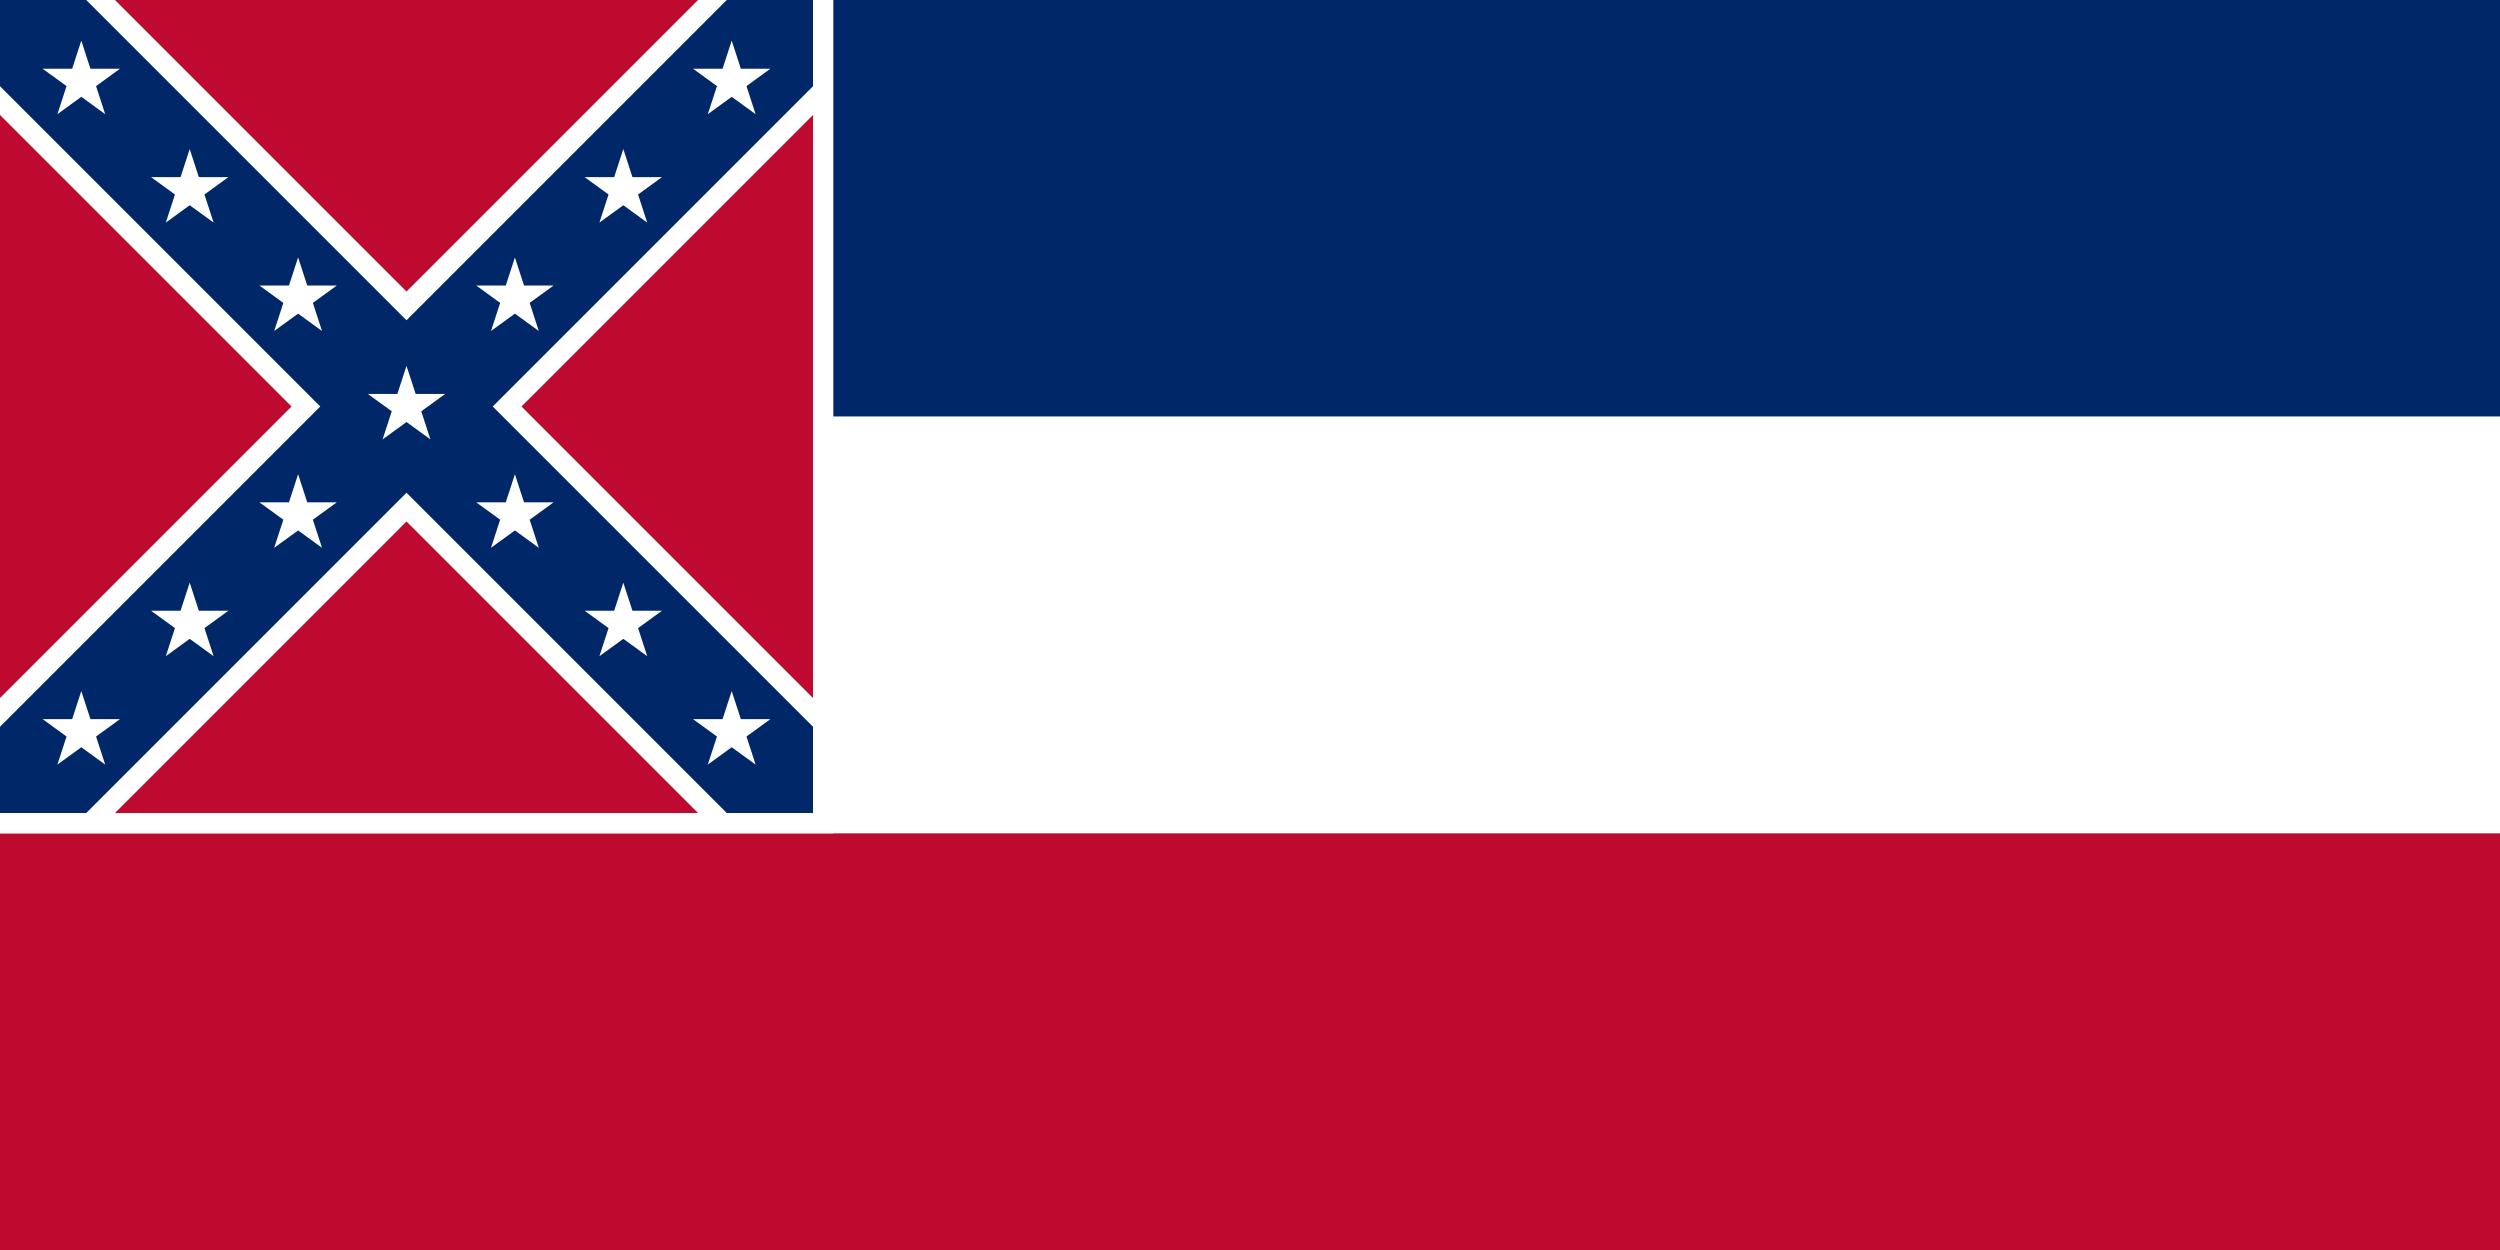
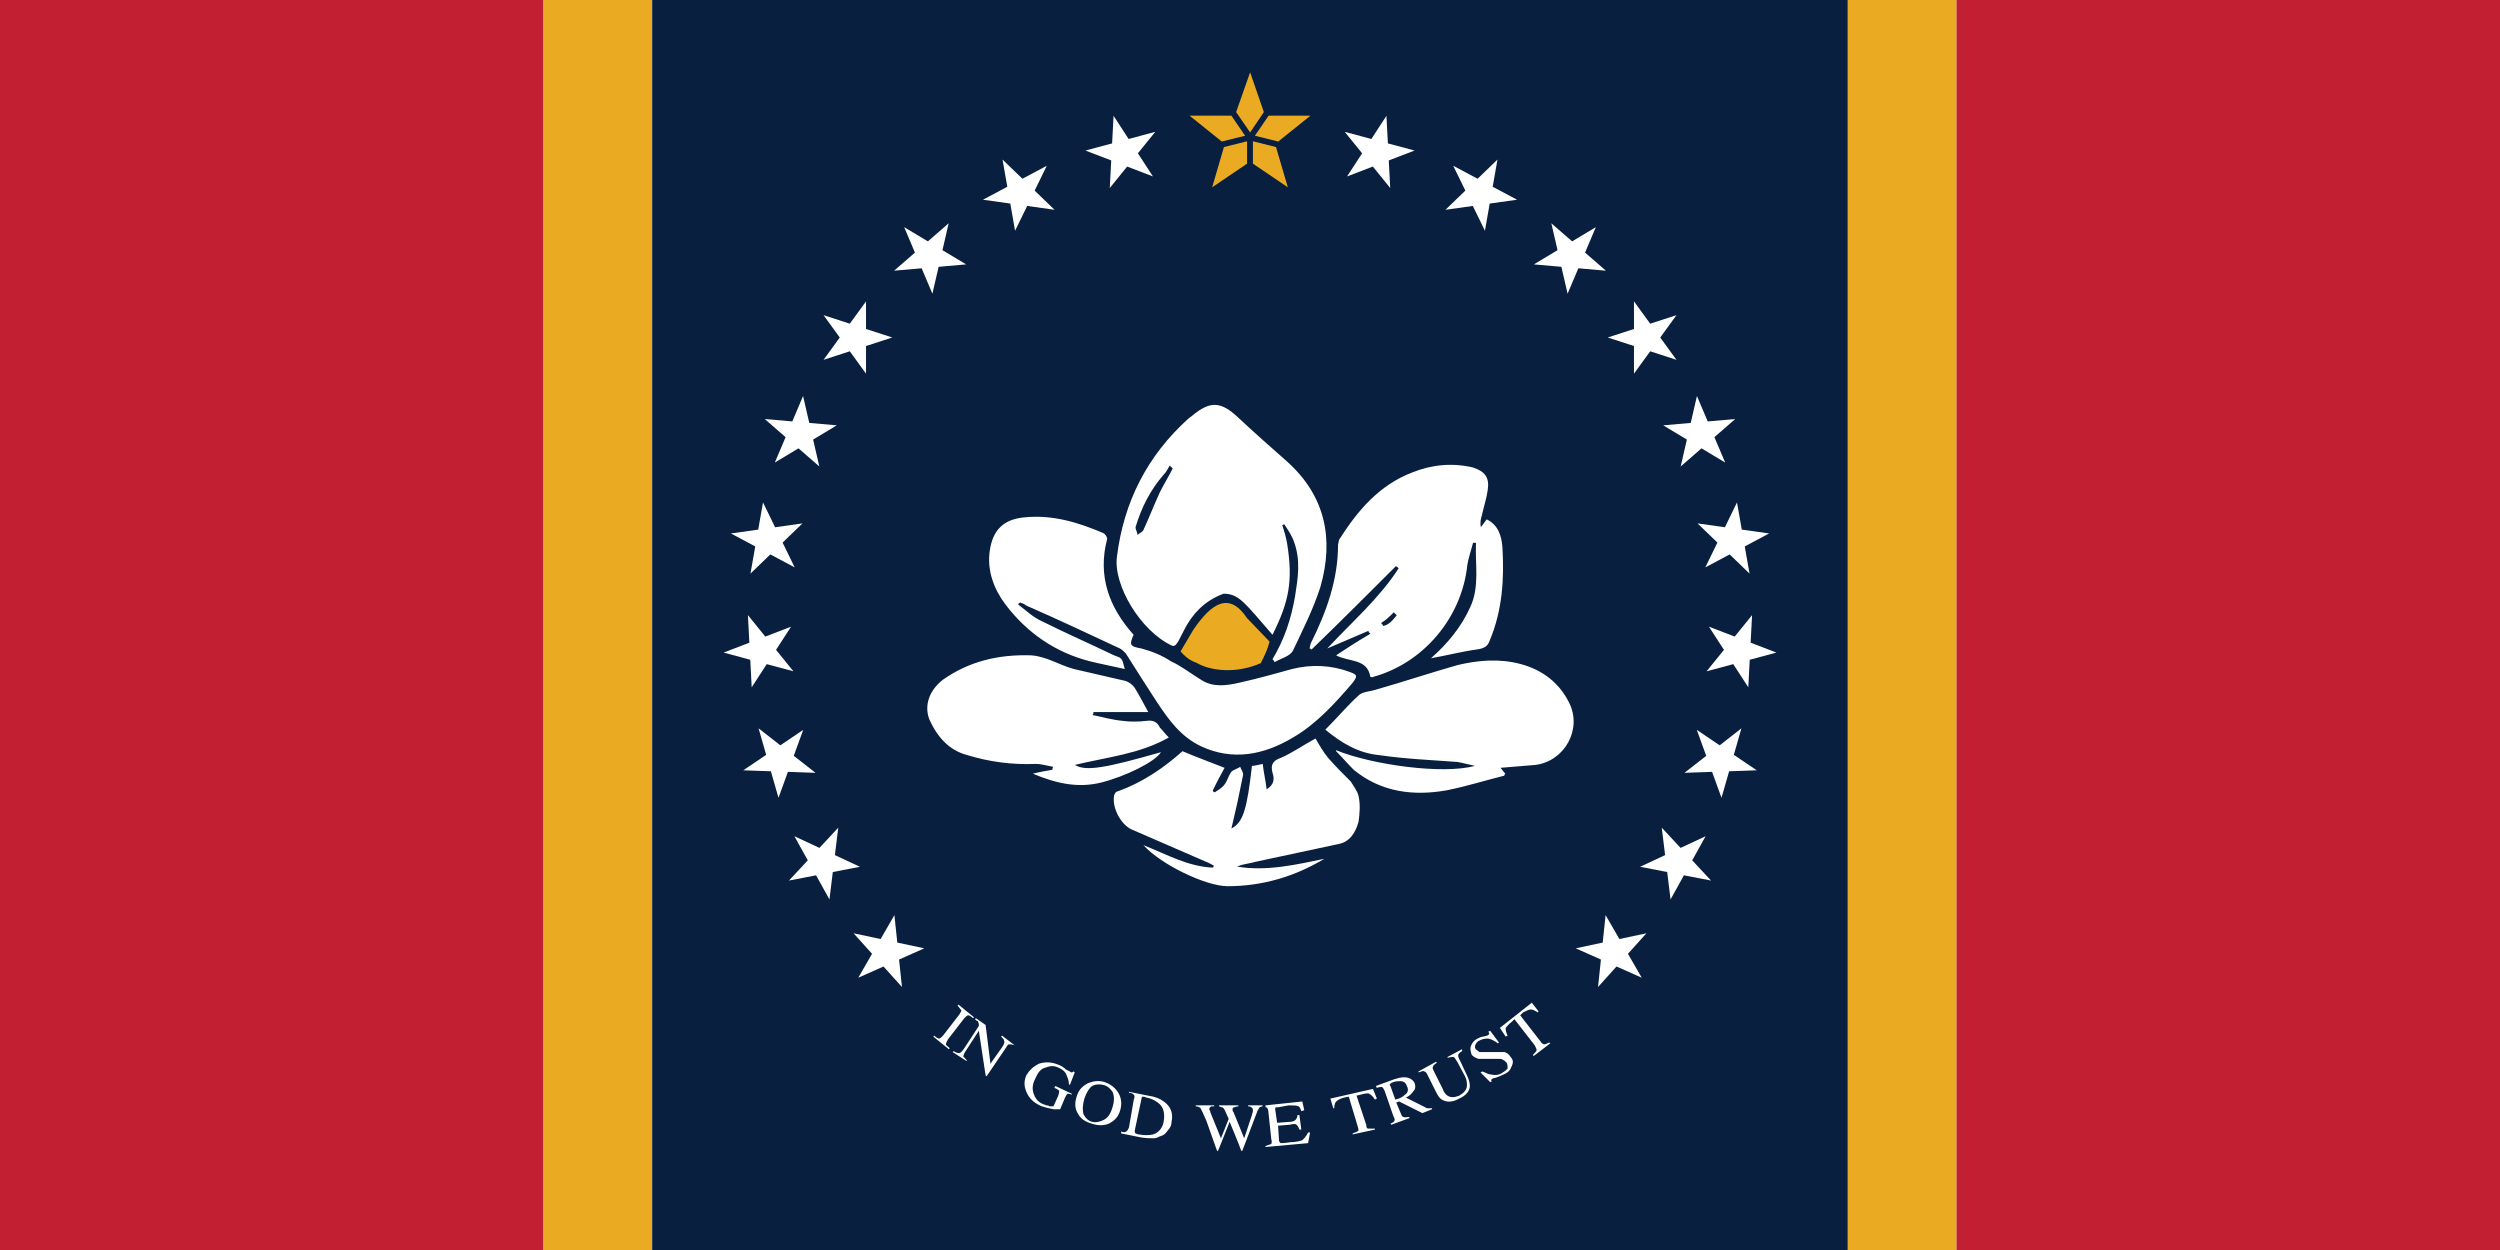
<svg xmlns="http://www.w3.org/2000/svg" xmlns:xlink="http://www.w3.org/1999/xlink" version="1.1" width="720" height="360" viewBox="0 0 720 360">
  <style>
- .blue{fill:rgb(0,40,104);}
- .red{fill:rgb(191,10,48);}
+ .blue{fill:rgb(8,31,64);}
+ .red{fill:rgb(194,31,50);}
.white{fill:rgb(255,255,255);}
+ .yellow{fill:rgb(234,171,34);}
</style>
  <defs>
+     <path id="magnolia" d="M -0.222 0.162 C -0.214 0.16 -0.208 0.159 -0.202 0.158 C -0.202 0.157 -0.202 0.156 -0.201 0.155 C -0.207 0.154 -0.213 0.152 -0.219 0.152 C -0.243 0.153 -0.266 0.15 -0.289 0.143 C -0.308 0.138 -0.32 0.124 -0.328 0.106 C -0.333 0.092 -0.328 0.077 -0.314 0.066 C -0.287 0.047 -0.257 0.04 -0.224 0.041 C -0.208 0.042 -0.195 0.051 -0.18 0.055 C -0.163 0.059 -0.145 0.063 -0.128 0.067 C -0.124 0.068 -0.12 0.071 -0.118 0.074 C -0.113 0.082 -0.109 0.09 -0.104 0.099 C -0.123 0.099 -0.142 0.099 -0.16 0.099 C -0.16 0.1 -0.16 0.101 -0.161 0.102 C -0.151 0.104 -0.141 0.107 -0.13 0.108 C -0.123 0.109 -0.114 0.109 -0.106 0.108 C -0.099 0.107 -0.095 0.109 -0.092 0.115 C -0.089 0.118 -0.087 0.121 -0.083 0.125 C -0.113 0.142 -0.146 0.145 -0.179 0.153 C -0.168 0.16 -0.147 0.156 -0.091 0.14 C -0.097 0.15 -0.128 0.165 -0.152 0.171 C -0.176 0.177 -0.198 0.172 -0.222 0.162 Z M -0.069 0.139 C -0.055 0.145 -0.041 0.15 -0.026 0.156 C -0.03 0.163 -0.034 0.171 -0.038 0.179 C -0.038 0.18 -0.037 0.181 -0.036 0.181 C -0.033 0.179 -0.029 0.177 -0.026 0.173 C -0.023 0.169 -0.022 0.164 -0.019 0.16 C -0.017 0.158 -0.013 0.157 -0.01 0.155 C -0.009 0.158 -0.007 0.16 -0.007 0.163 C -0.009 0.173 -0.011 0.182 -0.013 0.192 C -0.015 0.201 -0.017 0.209 -0.019 0.218 C -0.007 0.212 -0.003 0.198 0.002 0.154 C 0.005 0.154 0.008 0.153 0.013 0.152 C 0.014 0.161 0.016 0.169 0.017 0.178 C 0.025 0.173 0.025 0.167 0.023 0.161 C 0.021 0.153 0.023 0.149 0.031 0.146 C 0.043 0.141 0.054 0.133 0.067 0.126 C 0.071 0.133 0.075 0.14 0.08 0.146 C 0.087 0.154 0.095 0.162 0.103 0.17 C 0.106 0.175 0.11 0.18 0.111 0.185 C 0.113 0.194 0.112 0.203 0.111 0.211 C 0.108 0.222 0.102 0.232 0.09 0.234 C 0.062 0.24 0.034 0.246 0.006 0.252 C -2.9999763E-4 0.254 -0.007 0.254 -0.013 0.257 C 0.017 0.262 0.047 0.255 0.076 0.249 C 0.046 0.267 0.013 0.277 -0.023 0.277 C -0.045 0.277 -0.091 0.255 -0.109 0.235 C -0.084 0.245 -0.063 0.257 -0.038 0.258 C -0.037 0.257 -0.037 0.256 -0.037 0.256 C -0.039 0.255 -0.042 0.253 -0.045 0.252 C -0.07 0.241 -0.096 0.23 -0.121 0.219 C -0.132 0.214 -0.141 0.197 -0.139 0.185 C -0.139 0.183 -0.137 0.18 -0.135 0.18 C -0.11 0.171 -0.088 0.156 -0.069 0.139 Z M 0.088 0.138 C 0.125 0.153 0.197 0.163 0.23 0.154 C 0.225 0.153 0.218 0.151 0.212 0.15 C 0.186 0.148 0.159 0.147 0.132 0.143 C 0.111 0.141 0.094 0.131 0.077 0.117 C 0.089 0.105 0.1 0.092 0.111 0.082 C 0.115 0.078 0.123 0.078 0.129 0.076 C 0.157 0.068 0.184 0.059 0.212 0.051 C 0.233 0.046 0.255 0.044 0.277 0.05 C 0.299 0.056 0.316 0.069 0.326 0.089 C 0.34 0.116 0.322 0.149 0.292 0.153 C 0.281 0.154 0.269 0.155 0.256 0.156 C 0.258 0.158 0.259 0.16 0.261 0.162 C 0.26 0.163 0.26 0.163 0.26 0.164 C 0.24 0.169 0.221 0.175 0.201 0.179 C 0.167 0.185 0.134 0.181 0.106 0.158 C 0.1 0.152 0.094 0.145 0.088 0.139 Z M 0.228 -0.074 C 0.226 -0.066 0.223 -0.058 0.222 -0.05 C 0.216 0.003 0.177 0.049 0.126 0.063 C 0.125 0.064 0.124 0.063 0.123 0.063 C 0.12 0.044 0.101 0.048 0.088 0.041 C 0.1 0.033 0.111 0.026 0.123 0.019 C 0.122 0.018 0.121 0.017 0.121 0.016 C 0.107 0.022 0.093 0.028 0.079 0.034 C 0.104 0.007 0.132 -0.017 0.152 -0.048 C 0.151 -0.049 0.15 -0.05 0.149 -0.05 C 0.121 -0.022 0.092 0.007 0.063 0.035 C 0.062 0.035 0.062 0.034 0.061 0.034 C 0.061 0.032 0.062 0.03 0.062 0.029 C 0.078 -0.003 0.09 -0.036 0.09 -0.072 C 0.09 -0.073 0.091 -0.076 0.091 -0.077 C 0.11 -0.107 0.132 -0.133 0.166 -0.146 C 0.186 -0.154 0.207 -0.156 0.228 -0.151 C 0.24 -0.147 0.245 -0.141 0.243 -0.128 C 0.242 -0.12 0.239 -0.111 0.237 -0.102 C 0.236 -0.099 0.235 -0.095 0.236 -0.09 C 0.238 -0.093 0.24 -0.095 0.242 -0.098 C 0.254 -0.092 0.257 -0.081 0.258 -0.07 C 0.26 -0.037 0.258 -0.005 0.245 0.026 C 0.243 0.032 0.239 0.034 0.232 0.035 C 0.217 0.037 0.202 0.041 0.185 0.044 C 0.202 0.029 0.216 0.012 0.225 -0.008 C 0.235 -0.029 0.23 -0.052 0.231 -0.074 C 0.23 -0.074 0.229 -0.074 0.228 -0.074 Z M 0.134 0.008 C 0.135 0.009 0.136 0.01 0.136 0.011 C 0.142 0.01 0.146 0.005 0.15 9.999983E-5 C 0.149 -8.0000015E-4 0.148 -0.002 0.147 -0.003 C 0.143 0.001 0.139 0.005 0.134 0.008 Z M -0.237 -0.011 C -0.229 -0.005 -0.222 0.002 -0.213 0.006 C -0.189 0.018 -0.164 0.029 -0.139 0.041 C -0.131 0.044 -0.131 0.043 -0.128 0.055 C -0.141 0.052 -0.152 0.05 -0.164 0.047 C -0.199 0.038 -0.228 0.018 -0.25 -0.011 C -0.262 -0.027 -0.269 -0.046 -0.266 -0.066 C -0.263 -0.087 -0.252 -0.098 -0.231 -0.1 C -0.202 -0.103 -0.176 -0.095 -0.15 -0.084 C -0.148 -0.083 -0.146 -0.08 -0.146 -0.078 C -0.156 -0.04 -0.144 -0.008 -0.119 0.02 C -0.124 0.031 -0.122 0.032 -0.111 0.034 C -0.1 0.037 -0.09 0.041 -0.081 0.047 C -0.07 0.052 -0.06 0.06 -0.05 0.066 C -0.038 0.074 -0.024 0.072 -0.011 0.069 C 0.007 0.065 0.025 0.06 0.043 0.055 C 0.063 0.05 0.083 0.051 0.102 0.058 C 0.11 0.061 0.11 0.062 0.105 0.069 C 0.087 0.09 0.068 0.111 0.044 0.125 C 0.014 0.143 -0.018 0.149 -0.05 0.134 C -0.071 0.124 -0.083 0.107 -0.095 0.089 C -0.106 0.072 -0.117 0.055 -0.127 0.039 C -0.129 0.037 -0.131 0.035 -0.133 0.034 C -0.165 0.019 -0.197 0.004 -0.229 -0.01 C -0.231 -0.012 -0.233 -0.012 -0.235 -0.013 C -0.236 -0.012 -0.237 -0.012 -0.237 -0.011 Z M 0.038 -0.157 C 0.021 -0.172 0.004 -0.187 -0.012 -0.202 C -0.03 -0.219 -0.041 -0.219 -0.059 -0.204 C -0.06 -0.203 -0.062 -0.202 -0.063 -0.201 C -0.105 -0.163 -0.129 -0.116 -0.136 -0.06 C -0.14 -0.031 -0.112 0.016 -0.08 0.031 C -0.07 0.036 -0.07 -0.006 -0.027 -0.022 C -0.011 -0.022 -0.005 -0.012 0.023 0.02 C 0.04 -0.014 0.044 -0.035 0.038 -0.073 C 0.037 -0.079 0.035 -0.086 0.033 -0.092 L 0.035 -0.093 C 0.039 -0.087 0.043 -0.081 0.045 -0.075 C 0.052 -0.056 0.049 -0.038 0.046 -0.019 C 0.042 0.004 0.035 0.025 0.023 0.045 C 0.024 0.046 0.025 0.047 0.025 0.048 C 0.032 0.044 0.041 0.042 0.044 0.036 C 0.054 0.015 0.065 -0.007 0.072 -0.029 C 0.086 -0.078 0.077 -0.122 0.038 -0.157 Z M -0.092 -0.126 C -0.098 -0.113 -0.103 -0.1 -0.109 -0.087 C -0.11 -0.085 -0.113 -0.084 -0.115 -0.082 C -0.115 -0.085 -0.117 -0.087 -0.117 -0.09 C -0.111 -0.11 -0.102 -0.128 -0.088 -0.144 C -0.085 -0.147 -0.084 -0.15 -0.082 -0.153 C -0.081 -0.152 -0.08 -0.151 -0.079 -0.15 C -0.083 -0.142 -0.088 -0.134 -0.092 -0.126 Z" />
+     <path id="magnolia2" d="M -0.071 0.037 L -0.058 0.015 C -0.039 -0.013 -0.021 -0.024 -0.003 0.003 L 0.02 0.027 C 0.018 0.035 0.015 0.041 0.011 0.049 C -0.014 0.06 -0.04 0.057 -0.054 0.049 C -0.059 0.047 -0.064 0.045 -0.071 0.037 Z" />
    <path id="star" d="M 0.0 -1.0 L 0.225 -0.309 L 0.951 -0.309 L 0.363 0.118 L 0.588 0.809 L 0.0 0.382 L -0.588 0.809 L -0.363 0.118 L -0.951 -0.309 L -0.225 -0.309 Z" />
+     <path id="star2" d="M 0.218 -0.374 L 0.002 -1 L -0.218 -0.374 L 0.002 -0.054 Z M -0.41 0.176 L -0.595 0.809 L -0.046 0.437 V 0.085 L -0.41 0.176 Z M -0.293 -0.318 H -0.951 L -0.444 0.089 L -0.077 -0.002 Z M 0.444 0.089 L 0.951 -0.318 H 0.293 L 0.077 -0.002 L 0.444 0.089 Z M 0.409 0.176 L 0.046 0.085 V 0.437 L 0.595 0.809 Z" />
+     <path id="text" d="M 0.258 0.416 L 0.291 0.39 L 0.298 0.399 L 0.297 0.4 C 0.294 0.398 0.292 0.397 0.29 0.397 C 0.288 0.397 0.286 0.398 0.282 0.4 L 0.279 0.403 L 0.3 0.43 C 0.301 0.432 0.303 0.433 0.304 0.433 C 0.305 0.433 0.307 0.432 0.309 0.431 L 0.31 0.432 L 0.293 0.445 L 0.292 0.444 C 0.294 0.442 0.296 0.44 0.296 0.439 C 0.296 0.438 0.295 0.436 0.294 0.434 L 0.273 0.407 L 0.27 0.41 C 0.267 0.412 0.265 0.415 0.264 0.416 C 0.264 0.418 0.264 0.42 0.266 0.424 L 0.264 0.425 Z M 0.24 0.461 C 0.243 0.462 0.246 0.464 0.248 0.464 C 0.253 0.465 0.257 0.465 0.261 0.462 C 0.263 0.461 0.265 0.459 0.266 0.458 C 0.266 0.456 0.266 0.454 0.265 0.452 C 0.263 0.45 0.262 0.449 0.259 0.448 C 0.258 0.448 0.255 0.448 0.25 0.448 L 0.242 0.448 C 0.24 0.448 0.238 0.448 0.236 0.448 C 0.233 0.447 0.231 0.446 0.229 0.444 C 0.228 0.441 0.227 0.438 0.228 0.435 C 0.229 0.432 0.231 0.429 0.235 0.427 C 0.237 0.426 0.239 0.425 0.241 0.425 C 0.244 0.424 0.245 0.424 0.245 0.424 C 0.246 0.423 0.247 0.423 0.247 0.422 C 0.247 0.422 0.247 0.421 0.246 0.42 L 0.248 0.419 L 0.257 0.431 L 0.256 0.432 C 0.252 0.429 0.248 0.427 0.245 0.427 C 0.242 0.427 0.239 0.428 0.237 0.429 C 0.235 0.43 0.234 0.431 0.233 0.433 C 0.232 0.435 0.232 0.436 0.233 0.438 C 0.234 0.439 0.236 0.44 0.237 0.441 C 0.239 0.441 0.241 0.441 0.244 0.441 L 0.252 0.441 C 0.257 0.441 0.261 0.441 0.263 0.441 C 0.266 0.442 0.268 0.444 0.269 0.446 C 0.272 0.449 0.272 0.452 0.27 0.456 C 0.269 0.459 0.267 0.462 0.262 0.464 C 0.26 0.465 0.258 0.466 0.255 0.467 C 0.253 0.468 0.251 0.468 0.251 0.468 C 0.25 0.469 0.249 0.469 0.249 0.47 C 0.249 0.47 0.249 0.471 0.25 0.471 L 0.248 0.472 L 0.238 0.462 Z M 0.192 0.451 L 0.193 0.452 C 0.19 0.454 0.189 0.455 0.189 0.456 C 0.188 0.457 0.189 0.459 0.19 0.461 L 0.199 0.479 C 0.2 0.482 0.202 0.485 0.204 0.486 C 0.207 0.488 0.211 0.488 0.216 0.486 C 0.221 0.483 0.224 0.48 0.224 0.475 C 0.224 0.473 0.224 0.47 0.222 0.466 L 0.214 0.451 C 0.212 0.448 0.211 0.446 0.21 0.446 C 0.209 0.446 0.207 0.446 0.204 0.447 L 0.204 0.446 L 0.219 0.438 L 0.219 0.44 C 0.217 0.441 0.215 0.443 0.215 0.444 C 0.215 0.445 0.215 0.447 0.217 0.45 L 0.224 0.465 C 0.226 0.469 0.227 0.473 0.227 0.476 C 0.227 0.481 0.223 0.486 0.216 0.489 C 0.209 0.493 0.203 0.493 0.198 0.49 C 0.196 0.489 0.194 0.486 0.192 0.482 L 0.183 0.464 C 0.182 0.462 0.181 0.461 0.18 0.461 C 0.179 0.46 0.177 0.461 0.174 0.462 L 0.174 0.461 Z M 0.145 0.515 C 0.147 0.514 0.149 0.513 0.149 0.512 C 0.15 0.511 0.149 0.509 0.148 0.507 L 0.139 0.481 C 0.138 0.479 0.137 0.477 0.136 0.477 C 0.135 0.477 0.133 0.477 0.131 0.478 L 0.13 0.476 L 0.149 0.469 C 0.152 0.468 0.156 0.467 0.159 0.467 C 0.164 0.467 0.168 0.469 0.17 0.473 C 0.171 0.476 0.171 0.479 0.169 0.481 C 0.167 0.484 0.165 0.486 0.161 0.488 L 0.181 0.498 C 0.182 0.499 0.183 0.499 0.184 0.499 C 0.185 0.499 0.186 0.499 0.188 0.499 L 0.188 0.5 L 0.178 0.504 L 0.154 0.492 L 0.151 0.493 L 0.156 0.505 C 0.157 0.507 0.157 0.508 0.159 0.508 C 0.16 0.509 0.161 0.508 0.164 0.508 L 0.165 0.509 L 0.146 0.516 Z M 0.16 0.485 C 0.163 0.483 0.164 0.48 0.162 0.476 C 0.161 0.473 0.159 0.471 0.155 0.471 C 0.153 0.471 0.151 0.471 0.148 0.472 C 0.146 0.473 0.145 0.473 0.145 0.474 C 0.144 0.474 0.144 0.475 0.145 0.476 L 0.15 0.49 C 0.155 0.489 0.158 0.487 0.16 0.485 Z M 0.083 0.489 L 0.127 0.479 L 0.131 0.489 L 0.129 0.49 C 0.127 0.487 0.125 0.485 0.123 0.484 C 0.122 0.483 0.118 0.484 0.114 0.485 L 0.11 0.486 L 0.12 0.516 C 0.12 0.519 0.121 0.52 0.122 0.52 C 0.123 0.52 0.125 0.52 0.129 0.52 L 0.129 0.521 L 0.106 0.526 L 0.106 0.525 C 0.109 0.524 0.111 0.523 0.112 0.522 C 0.112 0.521 0.112 0.52 0.111 0.517 L 0.102 0.487 L 0.097 0.488 C 0.093 0.489 0.09 0.491 0.089 0.492 C 0.088 0.493 0.087 0.495 0.087 0.499 L 0.086 0.499 Z M 0.016 0.538 C 0.019 0.537 0.021 0.536 0.022 0.536 C 0.022 0.535 0.023 0.534 0.022 0.531 L 0.019 0.503 C 0.019 0.5 0.018 0.499 0.017 0.498 C 0.016 0.498 0.016 0.498 0.016 0.497 L 0.016 0.496 L 0.054 0.492 L 0.056 0.501 L 0.053 0.502 C 0.052 0.499 0.051 0.497 0.05 0.497 C 0.048 0.496 0.045 0.496 0.04 0.496 L 0.029 0.498 C 0.028 0.498 0.027 0.498 0.027 0.498 C 0.026 0.498 0.026 0.499 0.026 0.5 L 0.028 0.514 L 0.041 0.513 C 0.044 0.513 0.046 0.512 0.047 0.511 C 0.048 0.51 0.049 0.508 0.049 0.506 L 0.051 0.506 L 0.053 0.521 L 0.051 0.521 C 0.05 0.518 0.049 0.517 0.048 0.516 C 0.047 0.515 0.045 0.515 0.041 0.516 L 0.029 0.517 L 0.03 0.533 C 0.031 0.534 0.031 0.535 0.032 0.535 C 0.034 0.535 0.036 0.535 0.042 0.534 C 0.047 0.534 0.051 0.533 0.054 0.532 C 0.056 0.53 0.058 0.528 0.06 0.524 L 0.062 0.524 L 0.06 0.535 L 0.016 0.539 Z M -0.037 0.496 V 0.497 C -0.038 0.497 -0.039 0.497 -0.04 0.497 C -0.041 0.498 -0.042 0.498 -0.042 0.5 C -0.042 0.5 -0.042 0.501 -0.042 0.501 C -0.041 0.501 -0.041 0.502 -0.041 0.503 L -0.03 0.53 L -0.022 0.51 L -0.026 0.501 C -0.027 0.499 -0.028 0.498 -0.029 0.498 C -0.03 0.498 -0.031 0.497 -0.032 0.497 V 0.496 H -0.012 V 0.497 C -0.014 0.497 -0.016 0.498 -0.016 0.498 C -0.018 0.498 -0.018 0.499 -0.018 0.5 C -0.018 0.501 -0.018 0.501 -0.018 0.501 C -0.018 0.501 -0.018 0.502 -0.017 0.503 L -0.006 0.53 L 0.002 0.506 C 0.002 0.505 0.003 0.503 0.003 0.502 C 0.003 0.502 0.003 0.501 0.003 0.501 C 0.003 0.499 0.002 0.498 0.001 0.498 C 3.9997906E-4 0.497 -6.00021E-4 0.497 -0.002 0.497 V 0.496 L 0.013 0.496 V 0.497 C 0.012 0.497 0.01 0.498 0.01 0.498 C 0.009 0.499 0.009 0.5 0.008 0.501 L -2.142042E-8 0.522 L -0.003 0.53 L -0.008 0.543 H -0.009 L -0.012 0.535 L -0.021 0.513 L -0.033 0.543 H -0.034 L -0.039 0.529 L -0.045 0.512 C -0.048 0.505 -0.05 0.501 -0.051 0.499 C -0.052 0.498 -0.054 0.497 -0.056 0.497 V 0.496 Z M -0.133 0.523 C -0.13 0.524 -0.129 0.524 -0.128 0.523 C -0.127 0.523 -0.126 0.521 -0.125 0.519 L -0.12 0.49 C -0.119 0.488 -0.119 0.486 -0.12 0.485 C -0.121 0.484 -0.122 0.483 -0.125 0.483 L -0.125 0.482 L -0.105 0.486 C -0.098 0.487 -0.093 0.489 -0.089 0.492 C -0.082 0.497 -0.079 0.504 -0.081 0.513 C -0.081 0.516 -0.082 0.519 -0.085 0.522 C -0.087 0.525 -0.089 0.527 -0.093 0.528 C -0.095 0.529 -0.097 0.53 -0.099 0.53 C -0.103 0.53 -0.107 0.53 -0.113 0.529 L -0.133 0.525 Z M -0.118 0.525 C -0.118 0.525 -0.116 0.526 -0.115 0.526 C -0.109 0.527 -0.104 0.527 -0.1 0.526 C -0.094 0.524 -0.09 0.519 -0.089 0.512 C -0.088 0.505 -0.089 0.499 -0.093 0.495 C -0.096 0.492 -0.101 0.489 -0.107 0.488 C -0.109 0.487 -0.11 0.487 -0.111 0.487 C -0.112 0.488 -0.112 0.488 -0.112 0.489 L -0.119 0.522 C -0.119 0.524 -0.119 0.524 -0.118 0.525 Z M -0.167 0.473 C -0.162 0.471 -0.156 0.47 -0.15 0.472 C -0.144 0.474 -0.139 0.478 -0.136 0.483 C -0.133 0.488 -0.132 0.494 -0.134 0.501 C -0.136 0.508 -0.14 0.512 -0.146 0.515 C -0.151 0.517 -0.157 0.517 -0.163 0.515 C -0.17 0.513 -0.175 0.51 -0.178 0.504 C -0.181 0.499 -0.181 0.493 -0.179 0.487 C -0.177 0.48 -0.173 0.476 -0.167 0.473 Z M -0.172 0.505 C -0.17 0.509 -0.167 0.512 -0.163 0.513 C -0.159 0.514 -0.155 0.513 -0.151 0.511 C -0.147 0.509 -0.144 0.505 -0.142 0.498 C -0.14 0.492 -0.14 0.486 -0.142 0.482 C -0.144 0.479 -0.147 0.476 -0.151 0.475 C -0.155 0.474 -0.159 0.474 -0.163 0.476 C -0.166 0.478 -0.169 0.483 -0.171 0.489 C -0.173 0.496 -0.173 0.501 -0.172 0.505 Z M -0.19 0.459 C -0.188 0.46 -0.186 0.461 -0.186 0.461 C -0.185 0.462 -0.184 0.462 -0.184 0.462 C -0.183 0.462 -0.183 0.461 -0.182 0.461 L -0.181 0.462 L -0.186 0.475 L -0.187 0.474 C -0.187 0.471 -0.188 0.468 -0.189 0.466 C -0.19 0.462 -0.193 0.459 -0.198 0.457 C -0.202 0.455 -0.206 0.455 -0.211 0.457 C -0.216 0.458 -0.219 0.462 -0.222 0.469 C -0.225 0.475 -0.225 0.48 -0.223 0.485 C -0.221 0.49 -0.218 0.493 -0.213 0.495 C -0.212 0.495 -0.211 0.496 -0.21 0.496 C -0.209 0.496 -0.208 0.496 -0.207 0.497 C -0.205 0.497 -0.204 0.497 -0.203 0.497 C -0.203 0.496 -0.202 0.496 -0.202 0.495 L -0.198 0.486 C -0.197 0.483 -0.197 0.482 -0.197 0.481 C -0.198 0.48 -0.199 0.479 -0.202 0.478 L -0.201 0.476 L -0.184 0.484 L -0.184 0.485 C -0.186 0.484 -0.187 0.484 -0.188 0.484 C -0.189 0.484 -0.19 0.486 -0.191 0.488 L -0.196 0.5 C -0.197 0.5 -0.199 0.5 -0.203 0.5 C -0.208 0.499 -0.212 0.498 -0.215 0.497 C -0.222 0.494 -0.227 0.49 -0.23 0.484 C -0.233 0.478 -0.234 0.472 -0.231 0.465 C -0.228 0.46 -0.224 0.456 -0.218 0.453 C -0.212 0.451 -0.205 0.451 -0.198 0.454 C -0.195 0.455 -0.192 0.457 -0.19 0.459 Z M -0.306 0.44 C -0.303 0.442 -0.301 0.442 -0.3 0.442 C -0.299 0.442 -0.297 0.44 -0.295 0.437 L -0.28 0.414 L -0.28 0.412 C -0.28 0.411 -0.281 0.41 -0.281 0.409 C -0.282 0.409 -0.283 0.408 -0.284 0.407 L -0.283 0.406 L -0.273 0.413 L -0.268 0.453 L -0.256 0.436 C -0.254 0.433 -0.253 0.431 -0.254 0.429 C -0.254 0.428 -0.255 0.427 -0.257 0.425 L -0.256 0.424 L -0.243 0.434 L -0.243 0.434 C -0.246 0.433 -0.247 0.433 -0.249 0.433 C -0.25 0.433 -0.251 0.435 -0.253 0.438 L -0.272 0.466 L -0.273 0.465 L -0.28 0.419 L -0.293 0.439 C -0.295 0.442 -0.296 0.444 -0.296 0.446 C -0.295 0.446 -0.294 0.448 -0.292 0.45 L -0.293 0.45 L -0.307 0.441 Z M -0.326 0.424 C -0.324 0.426 -0.322 0.427 -0.321 0.427 C -0.32 0.427 -0.319 0.426 -0.317 0.424 L -0.3 0.402 C -0.299 0.4 -0.298 0.399 -0.298 0.398 C -0.299 0.397 -0.3 0.395 -0.302 0.393 L -0.301 0.392 L -0.285 0.405 L -0.286 0.406 C -0.288 0.404 -0.29 0.403 -0.291 0.403 C -0.292 0.403 -0.293 0.404 -0.295 0.406 L -0.312 0.428 C -0.313 0.43 -0.314 0.432 -0.314 0.433 C -0.314 0.434 -0.312 0.435 -0.31 0.437 L -0.311 0.438 L -0.327 0.425 Z" />
  </defs>
  <g>
    <g>
-       <rect x="0" y="0" width="720" height="120" class="blue" />
-       <rect x="0" y="120" width="720" height="120" class="white" />
-       <rect x="0" y="240" width="720" height="120" class="red" />
+       <rect x="0" y="0" width="156.522" height="360" class="red" />
+       <rect x="156.522" y="0" width="31.304" height="360" class="yellow" />
+       <rect x="187.826" y="0" width="344.348" height="360" class="blue" />
+       <rect x="532.174" y="0" width="31.304" height="360" class="yellow" />
+       <rect x="563.478" y="0" width="156.522" height="360" class="red" />
    </g>
-     <rect x="0" y="0" width="240" height="240" class="white" />
-     <rect x="0" y="0" width="234.147" height="234.147" class="red" />
-     <path d="M 0 0 L 0 33.113 L 83.96 117.073 L 83.96 117.073 L 0 201.033 L 0 201.033 L 0 234.147 L 33.113 234.147 L 117.073 150.187 L 117.073 150.187 L 117.073 150.187 L 117.073 150.187 L 117.073 150.187 L 117.073 150.187 L 201.033 234.147 L 234.147 234.147 L 234.147 201.033 L 234.147 201.033 L 150.187 117.073 L 150.187 117.073 L 234.147 33.113 L 234.147 0 L 201.033 0 L 117.073 83.96 L 33.113 0 Z" class="white" />
-     <path d="M 0 0 L 0 24.835 L 92.238 117.073 L 92.238 117.073 L 0 209.311 L 0 234.147 L 24.835 234.147 L 117.073 141.908 L 117.073 141.908 L 209.311 234.147 L 234.147 234.147 L 234.147 209.311 L 141.908 117.073 L 141.908 117.073 L 234.147 24.835 L 234.147 0 L 209.311 0 L 117.073 92.238 L 117.073 92.238 L 24.835 0 Z" class="blue" />
-     <use xlink:href="#star" transform="translate(117.0733 117.0733) scale(11.7073 11.7073) rotate(0)" class="white" />
+     <use xlink:href="#star2" transform="translate(360 39.1304) scale(18.313 18.313) rotate(0)" class="yellow" />
    <g>
-       <use xlink:href="#star" transform="translate(85.8537 85.8537) scale(11.7073 11.7073) rotate(0)" class="white" />
-       <use xlink:href="#star" transform="translate(148.2928 85.8537) scale(11.7073 11.7073) rotate(0)" class="white" />
-       <use xlink:href="#star" transform="translate(85.8537 148.2928) scale(11.7073 11.7073) rotate(0)" class="white" />
-       <use xlink:href="#star" transform="translate(148.2928 148.2928) scale(11.7073 11.7073) rotate(0)" class="white" />
-       <use xlink:href="#star" transform="translate(54.6342 54.6342) scale(11.7073 11.7073) rotate(0)" class="white" />
-       <use xlink:href="#star" transform="translate(179.5123 54.6342) scale(11.7073 11.7073) rotate(0)" class="white" />
-       <use xlink:href="#star" transform="translate(54.6342 179.5123) scale(11.7073 11.7073) rotate(0)" class="white" />
-       <use xlink:href="#star" transform="translate(179.5123 179.5123) scale(11.7073 11.7073) rotate(0)" class="white" />
-       <use xlink:href="#star" transform="translate(23.4147 23.4147) scale(11.7073 11.7073) rotate(0)" class="white" />
-       <use xlink:href="#star" transform="translate(210.7319 23.4147) scale(11.7073 11.7073) rotate(0)" class="white" />
-       <use xlink:href="#star" transform="translate(23.4147 210.7319) scale(11.7073 11.7073) rotate(0)" class="white" />
-       <use xlink:href="#star" transform="translate(210.7319 210.7319) scale(11.7073 11.7073) rotate(0)" class="white" />
+       <use xlink:href="#star" transform="translate(396.4597 43.9304) scale(10.9456 10.9456) rotate(15)" class="white" />
+       <use xlink:href="#star" transform="translate(323.5403 43.9304) scale(10.9456 10.9456) rotate(-15)" class="white" />
+       <use xlink:href="#star" transform="translate(426.1343 55.6196) scale(10.9456 10.9456) rotate(28)" class="white" />
+       <use xlink:href="#star" transform="translate(293.8657 55.6196) scale(10.9456 10.9456) rotate(-28)" class="white" />
+       <use xlink:href="#star" transform="translate(452.4188 73.6844) scale(10.9456 10.9456) rotate(41)" class="white" />
+       <use xlink:href="#star" transform="translate(267.5812 73.6844) scale(10.9456 10.9456) rotate(-41)" class="white" />
+       <use xlink:href="#star" transform="translate(473.9659 97.1989) scale(10.9456 10.9456) rotate(54)" class="white" />
+       <use xlink:href="#star" transform="translate(246.0341 97.1989) scale(10.9456 10.9456) rotate(-54)" class="white" />
+       <use xlink:href="#star" transform="translate(489.6711 124.9579) scale(10.9456 10.9456) rotate(67)" class="white" />
+       <use xlink:href="#star" transform="translate(230.3289 124.9579) scale(10.9456 10.9456) rotate(-67)" class="white" />
+       <use xlink:href="#star" transform="translate(498.7294 155.5383) scale(10.9456 10.9456) rotate(80)" class="white" />
+       <use xlink:href="#star" transform="translate(221.2706 155.5383) scale(10.9456 10.9456) rotate(-80)" class="white" />
+       <use xlink:href="#star" transform="translate(500.6765 187.3725) scale(10.9456 10.9456) rotate(93)" class="white" />
+       <use xlink:href="#star" transform="translate(219.3235 187.3725) scale(10.9456 10.9456) rotate(-93)" class="white" />
+       <use xlink:href="#star" transform="translate(495.4125 218.8289) scale(10.9456 10.9456) rotate(106)" class="white" />
+       <use xlink:href="#star" transform="translate(224.5875 218.8289) scale(10.9456 10.9456) rotate(-106)" class="white" />
+       <use xlink:href="#star" transform="translate(483.2073 248.2949) scale(10.9456 10.9456) rotate(119)" class="white" />
+       <use xlink:href="#star" transform="translate(236.7927 248.2949) scale(10.9456 10.9456) rotate(-119)" class="white" />
+       <use xlink:href="#star" transform="translate(464.6865 274.2601) scale(10.9456 10.9456) rotate(132)" class="white" />
+       <use xlink:href="#star" transform="translate(255.3135 274.2601) scale(10.9456 10.9456) rotate(-132)" class="white" />
    </g>
+     <use xlink:href="#text" transform="translate(360 180) scale(278.9217 278.9217) rotate(0)" class="white" />
+     <use xlink:href="#magnolia" transform="translate(360 177.1826) scale(281.7391 281.7391) rotate(0)" class="white" />
+     <use xlink:href="#magnolia2" transform="translate(360 177.1826) scale(281.7391 281.7391) rotate(0)" class="yellow" />
  </g>
</svg>
